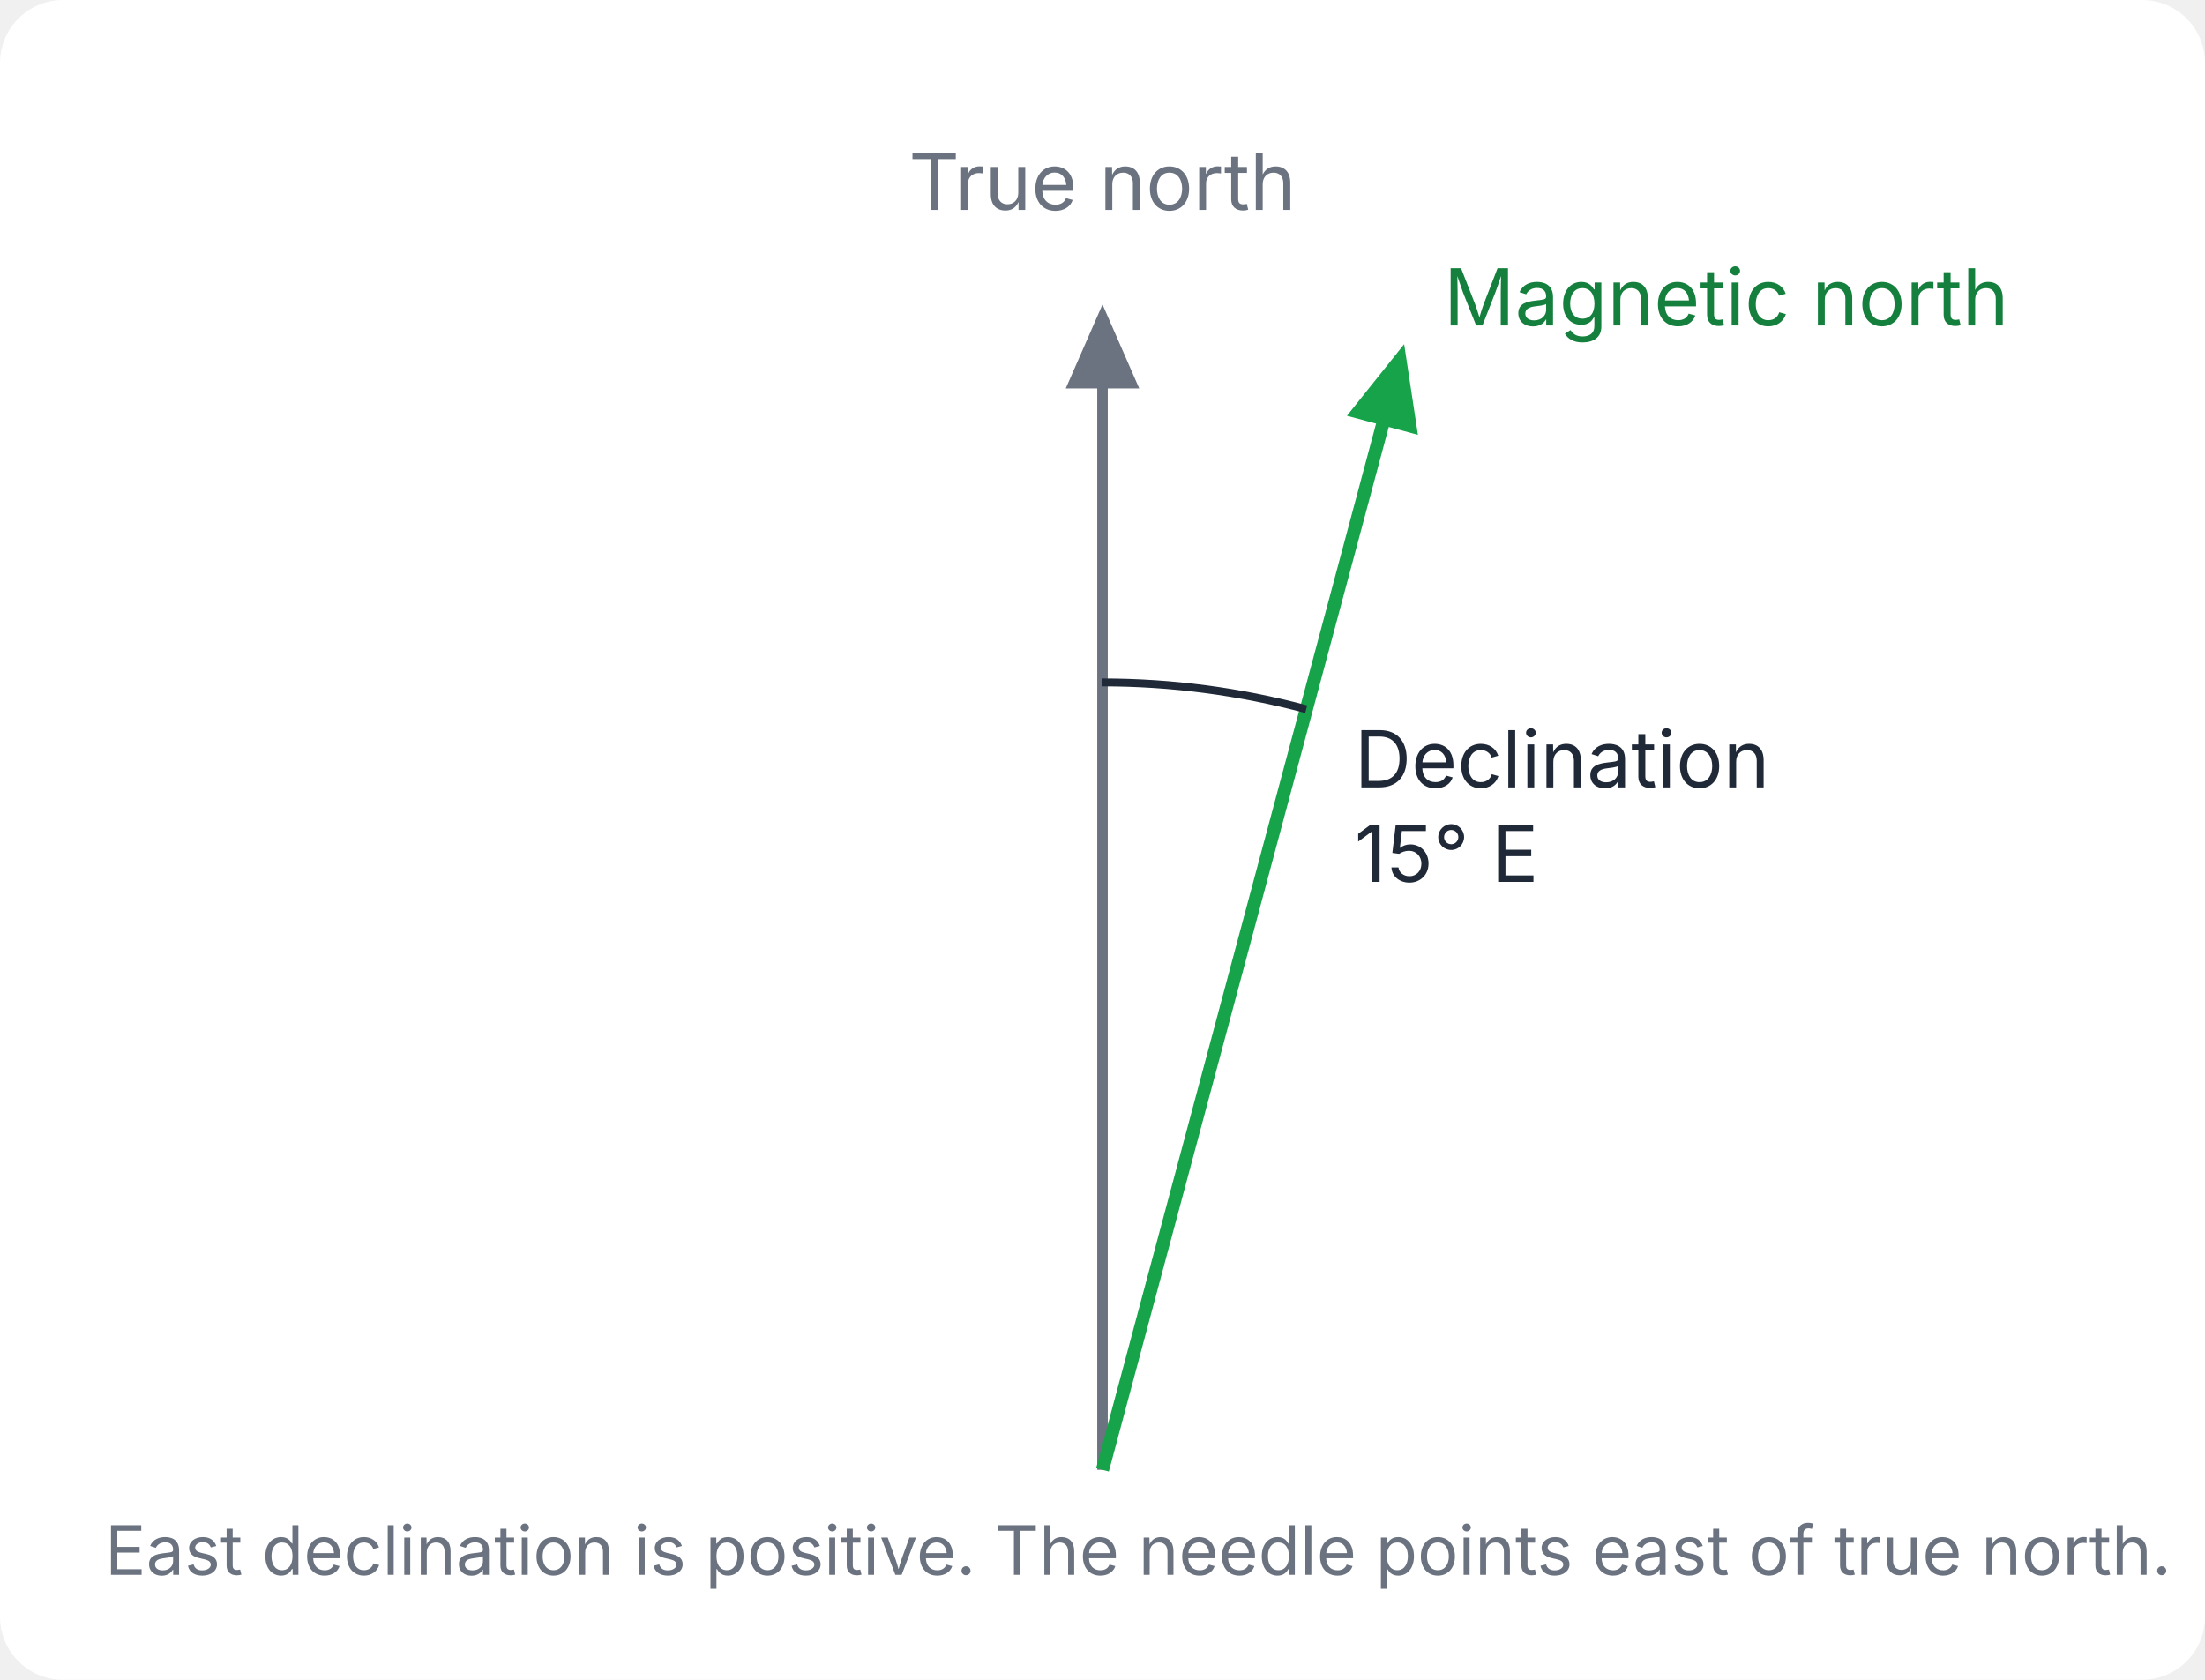
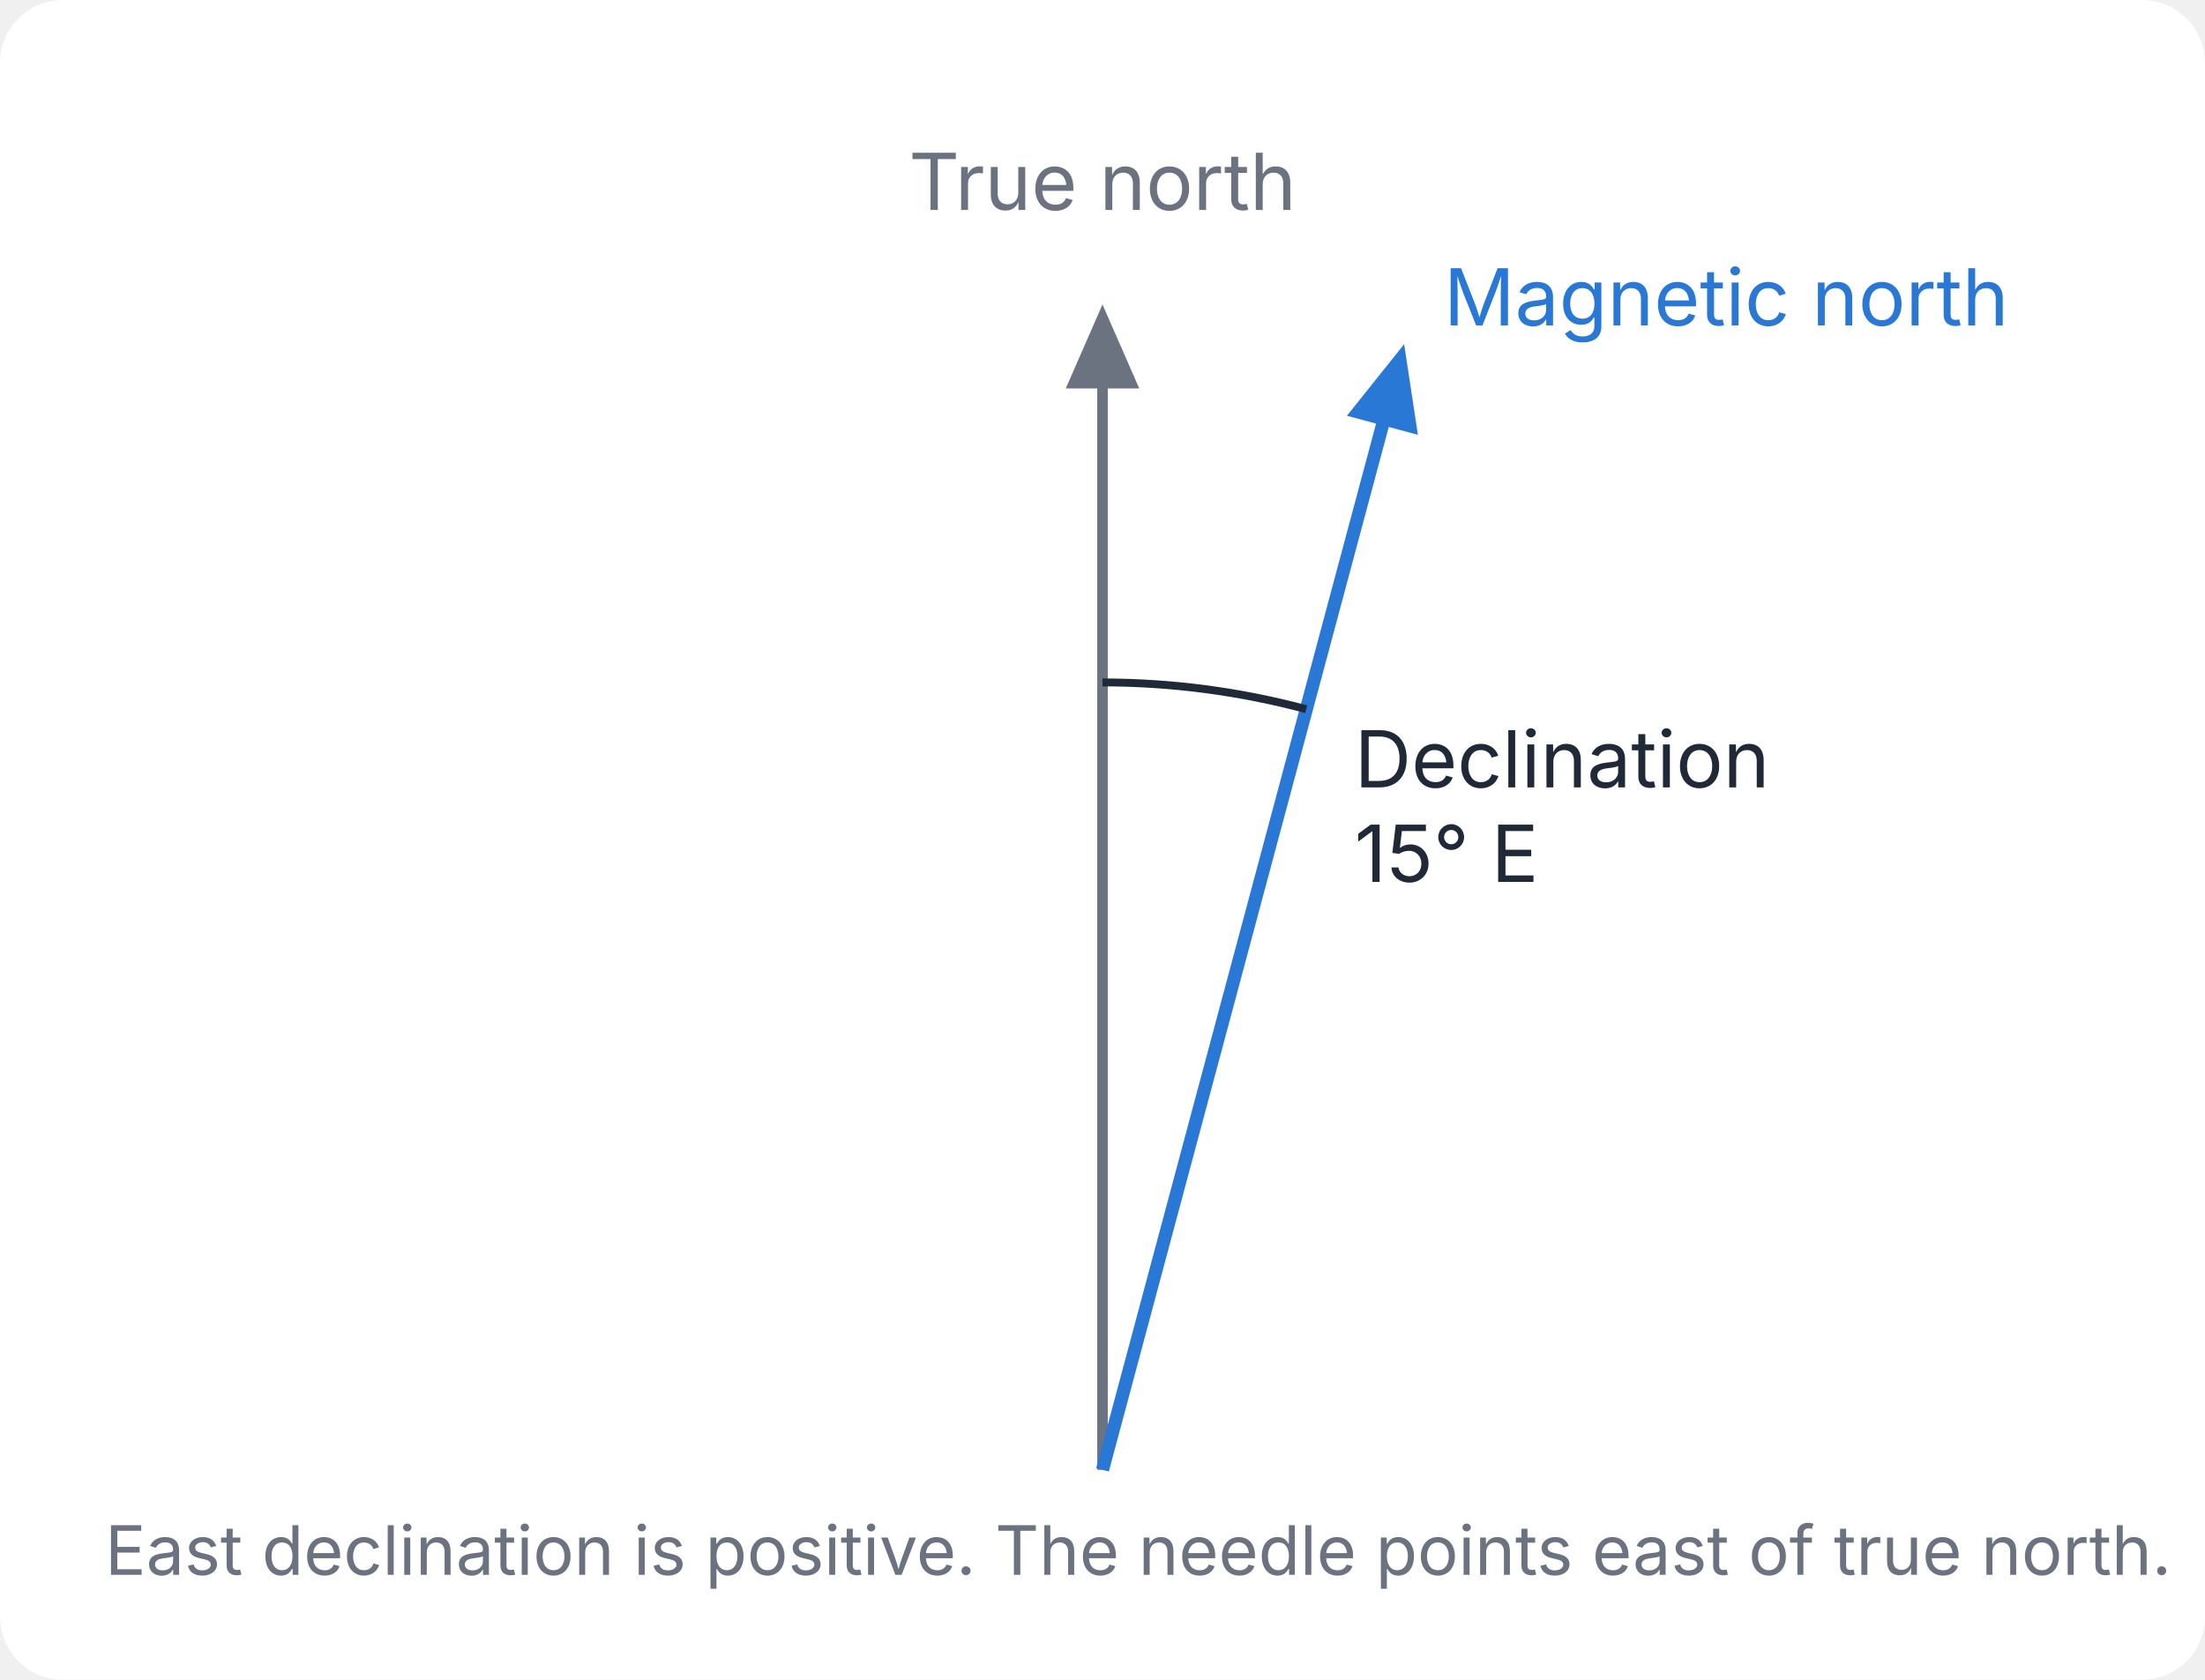
<svg xmlns="http://www.w3.org/2000/svg" viewBox="0 0 420 320" role="img" aria-label="Magnetic declination: the angle from true north to magnetic north, 15 degrees east in this example">
  <style>
    text { font-family: system-ui, -apple-system, "Segoe UI", sans-serif; font-size: 15px; fill: #1f2937; }
    .bg { fill: #ffffff; }
    .ink { stroke: #1f2937; fill: none; }
    .fill { fill: #1f2937; }
    .muted { stroke: #6b7280; fill: none; }
    .mutedfill { fill: #6b7280; }
    text.muted { fill: #6b7280; stroke: none; }
-     .accent { stroke: #16a34a; fill: none; }
-     .accentfill { fill: #16a34a; }
-     text.accent { fill: #15803d; stroke: none; }
+     .accent { stroke: #2a78d6; fill: none; }
+     .accentfill { fill: #2a78d6; }
+     text.accent { fill: #2a78d6; stroke: none; }
    .small { font-size: 13px; }
    .band1 { fill: #bfdbfe; } .band2 { fill: #93c5fd; } .band3 { fill: #60a5fa; } .band4 { fill: #3b82f6; } .night { fill: #1e3a8a; }
    .day { fill: #fef9c3; }
    @media (prefers-color-scheme: dark) {
      text { fill: #e5e7eb; }
      .bg { fill: #161b22; }
      .ink { stroke: #e5e7eb; }
      .fill { fill: #e5e7eb; }
-       .muted { stroke: #9ca3af; } .mutedfill { fill: #9ca3af; } text.muted { fill: #9ca3af; }
-       .accent { stroke: #4ade80; } .accentfill { fill: #4ade80; } text.accent { fill: #4ade80; }
+       .muted { stroke: #9aa5b1; } .mutedfill { fill: #9aa5b1; } text.muted { fill: #9aa5b1; }
+       .accent { stroke: #6aa7ee; } .accentfill { fill: #6aa7ee; } text.accent { fill: #6aa7ee; }
      .band1 { fill: #1e3a5f; } .band2 { fill: #1b3354; } .band3 { fill: #172a47; } .band4 { fill: #12213a; } .night { fill: #0b1220; }
      .day { fill: #3b3a1e; }
    }
  </style>
  <rect class="bg" width="420" height="320" rx="12" />
  <line class="muted" x1="210" y1="280" x2="210" y2="70" stroke-width="2" />
  <path class="mutedfill" d="M210 58 l-7 16 h14 z" />
  <text class="muted" x="210" y="40" text-anchor="middle">True north</text>
  <g transform="rotate(15 210 280)">
    <line class="accent" x1="210" y1="280" x2="210" y2="70" stroke-width="2.5" />
    <path class="accentfill" d="M210 58 l-7 16 h14 z" />
  </g>
  <text class="accent" x="275" y="62">Magnetic north</text>
  <path class="ink" d="M210 130 A150 150 0 0 1 248.8 135.1" stroke-width="1.5" />
  <text x="258" y="150">Declination</text>
  <text x="258" y="168">15° E</text>
  <text class="muted small" x="20" y="300">East declination is positive. The needle points east of true north.</text>
</svg>
